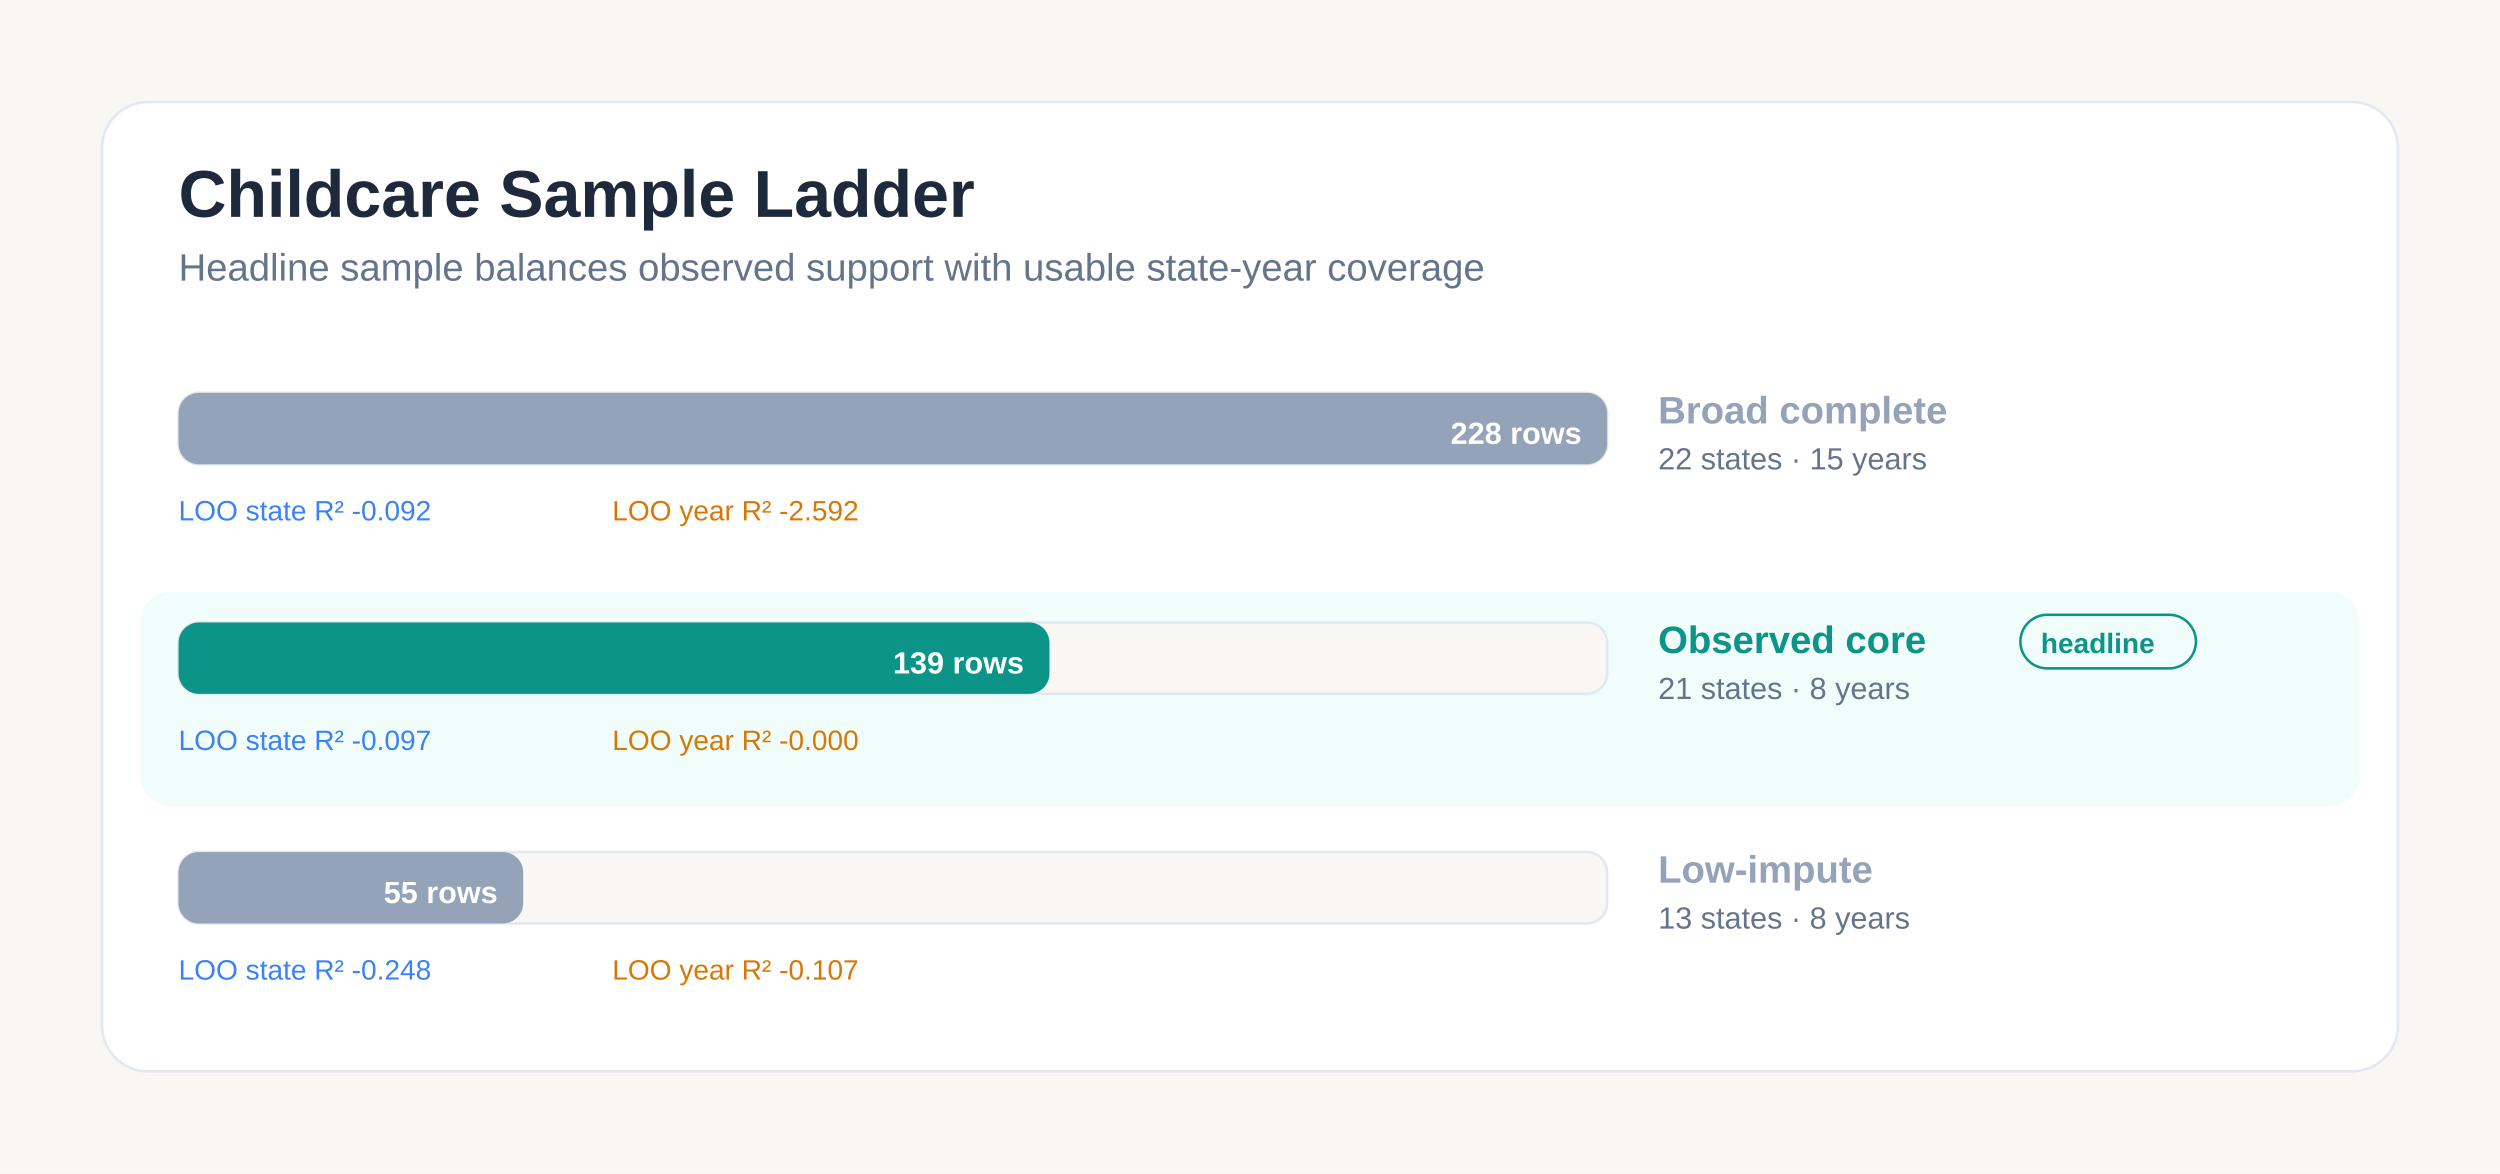
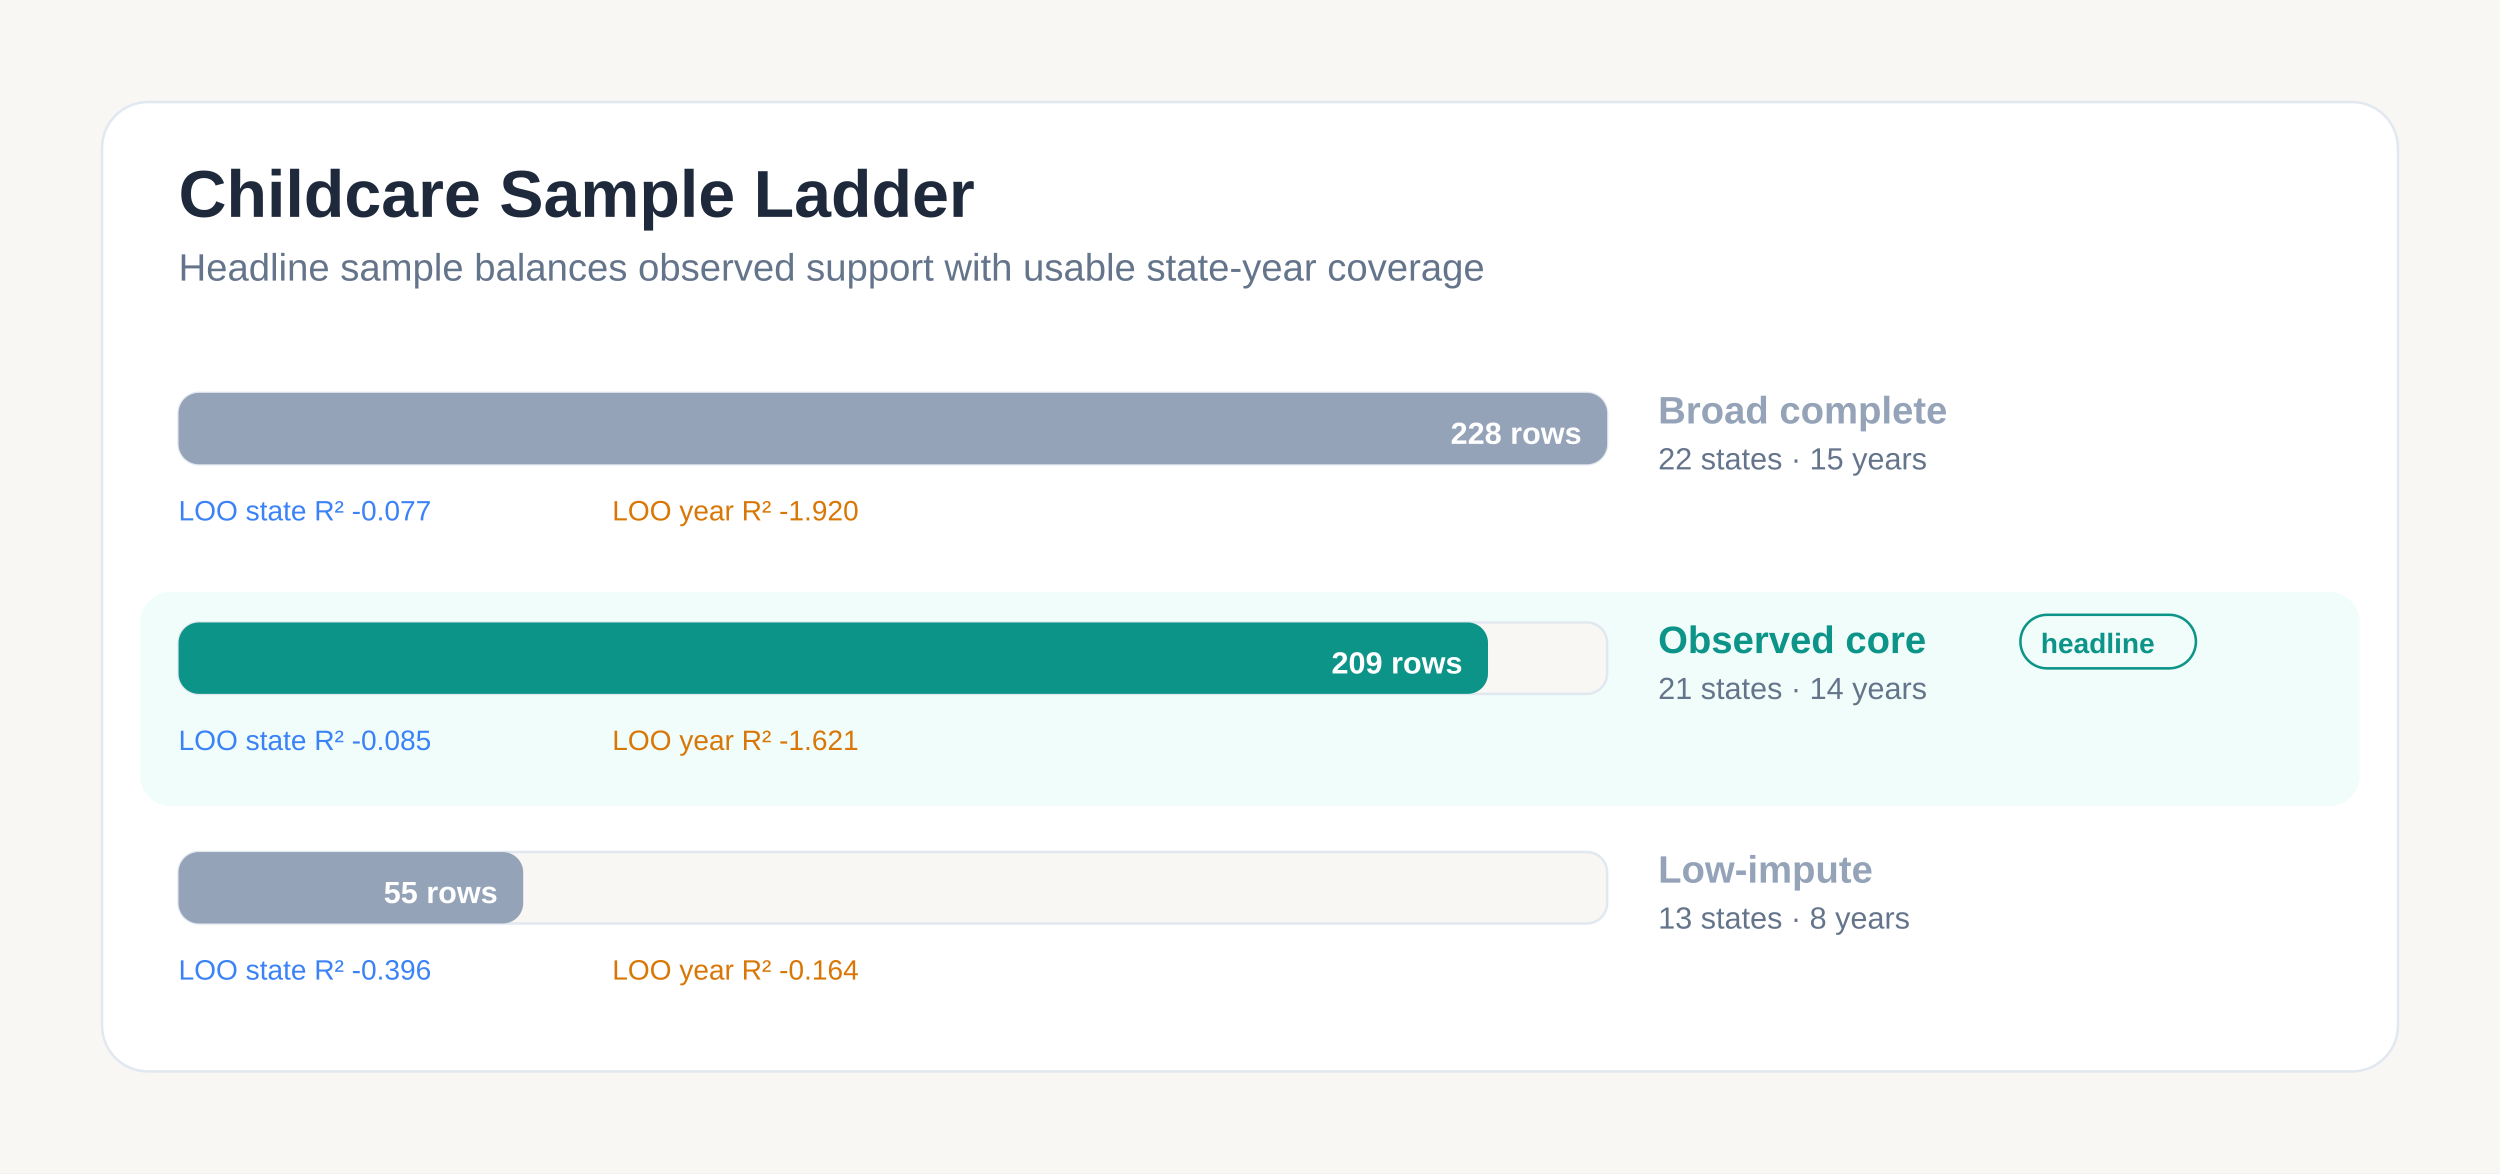
<svg xmlns="http://www.w3.org/2000/svg" width="980" height="460" viewBox="0 0 980 460" role="img">
  <rect x="0.0" y="0.0" width="980.0" height="460.0" fill="#f8f7f4" />
  <rect x="40.0" y="40.0" width="900.0" height="380.0" fill="#ffffff" stroke="#e2e8f0" stroke-width="1" rx="18" ry="18" />
  <text x="70.0" y="85.0" font-family="Arial, sans-serif" font-size="26" font-weight="700" fill="#1e293b" text-anchor="start">Childcare Sample Ladder</text>
  <text x="70.0" y="110.0" font-family="Arial, sans-serif" font-size="15" font-weight="400" fill="#64748b" text-anchor="start">Headline sample balances observed support with usable state-year coverage</text>
  <rect x="70.0" y="154.0" width="560.0" height="28.0" fill="#f8f7f4" stroke="#e2e8f0" stroke-width="1" rx="8" ry="8" />
  <rect x="70.0" y="154.0" width="560.0" height="28.0" fill="#94a3b8" rx="8" ry="8" />
  <text x="620.0" y="174.0" font-family="Arial, sans-serif" font-size="12" font-weight="600" fill="#ffffff" text-anchor="end">228 rows</text>
  <text x="650.0" y="166.0" font-family="Arial, sans-serif" font-size="15" font-weight="700" fill="#94a3b8" text-anchor="start">Broad complete</text>
  <text x="650.0" y="184.0" font-family="Arial, sans-serif" font-size="12" font-weight="400" fill="#64748b" text-anchor="start">22 states · 15 years</text>
-   <text x="70.0" y="204.0" font-family="Arial, sans-serif" font-size="11" font-weight="400" fill="#3b82f6" text-anchor="start">LOO state R² -0.092</text>
-   <text x="240.0" y="204.0" font-family="Arial, sans-serif" font-size="11" font-weight="400" fill="#d97706" text-anchor="start">LOO year R² -2.592</text>
+   <text x="70.0" y="204.0" font-family="Arial, sans-serif" font-size="11" font-weight="400" fill="#3b82f6" text-anchor="start">LOO state R² -0.077</text>
+   <text x="240.0" y="204.0" font-family="Arial, sans-serif" font-size="11" font-weight="400" fill="#d97706" text-anchor="start">LOO year R² -1.920</text>
  <rect x="55.0" y="232.0" width="870.0" height="84.0" fill="#f0fdfa" rx="12" ry="12" />
  <rect x="70.0" y="244.0" width="560.0" height="28.0" fill="#f8f7f4" stroke="#e2e8f0" stroke-width="1" rx="8" ry="8" />
-   <rect x="70.0" y="244.0" width="341.4" height="28.0" fill="#0d9488" rx="8" ry="8" />
-   <text x="401.4" y="264.0" font-family="Arial, sans-serif" font-size="12" font-weight="600" fill="#ffffff" text-anchor="end">139 rows</text>
+   <rect x="70.0" y="244.0" width="513.3" height="28.0" fill="#0d9488" rx="8" ry="8" />
+   <text x="573.3" y="264.0" font-family="Arial, sans-serif" font-size="12" font-weight="600" fill="#ffffff" text-anchor="end">209 rows</text>
  <text x="650.0" y="256.0" font-family="Arial, sans-serif" font-size="15" font-weight="700" fill="#0d9488" text-anchor="start">Observed core</text>
-   <text x="650.0" y="274.0" font-family="Arial, sans-serif" font-size="12" font-weight="400" fill="#64748b" text-anchor="start">21 states · 8 years</text>
-   <text x="70.0" y="294.0" font-family="Arial, sans-serif" font-size="11" font-weight="400" fill="#3b82f6" text-anchor="start">LOO state R² -0.097</text>
-   <text x="240.0" y="294.0" font-family="Arial, sans-serif" font-size="11" font-weight="400" fill="#d97706" text-anchor="start">LOO year R² -0.000</text>
+   <text x="650.0" y="274.0" font-family="Arial, sans-serif" font-size="12" font-weight="400" fill="#64748b" text-anchor="start">21 states · 14 years</text>
+   <text x="70.0" y="294.0" font-family="Arial, sans-serif" font-size="11" font-weight="400" fill="#3b82f6" text-anchor="start">LOO state R² -0.085</text>
+   <text x="240.0" y="294.0" font-family="Arial, sans-serif" font-size="11" font-weight="400" fill="#d97706" text-anchor="start">LOO year R² -1.621</text>
  <rect x="792.0" y="241.0" width="68.8" height="21.0" fill="#f0fdfa" stroke="#0d9488" stroke-width="1" rx="10.5" ry="10.5" />
  <text x="800.0" y="256.0" font-family="Arial, sans-serif" font-size="11" font-weight="600" fill="#0d9488" text-anchor="start">headline</text>
  <rect x="70.0" y="334.0" width="560.0" height="28.0" fill="#f8f7f4" stroke="#e2e8f0" stroke-width="1" rx="8" ry="8" />
  <rect x="70.0" y="334.0" width="135.1" height="28.0" fill="#94a3b8" rx="8" ry="8" />
  <text x="195.1" y="354.0" font-family="Arial, sans-serif" font-size="12" font-weight="600" fill="#ffffff" text-anchor="end">55 rows</text>
  <text x="650.0" y="346.0" font-family="Arial, sans-serif" font-size="15" font-weight="700" fill="#94a3b8" text-anchor="start">Low-impute</text>
  <text x="650.0" y="364.0" font-family="Arial, sans-serif" font-size="12" font-weight="400" fill="#64748b" text-anchor="start">13 states · 8 years</text>
-   <text x="70.0" y="384.0" font-family="Arial, sans-serif" font-size="11" font-weight="400" fill="#3b82f6" text-anchor="start">LOO state R² -0.248</text>
-   <text x="240.0" y="384.0" font-family="Arial, sans-serif" font-size="11" font-weight="400" fill="#d97706" text-anchor="start">LOO year R² -0.107</text>
+   <text x="70.0" y="384.0" font-family="Arial, sans-serif" font-size="11" font-weight="400" fill="#3b82f6" text-anchor="start">LOO state R² -0.396</text>
+   <text x="240.0" y="384.0" font-family="Arial, sans-serif" font-size="11" font-weight="400" fill="#d97706" text-anchor="start">LOO year R² -0.164</text>
</svg>
